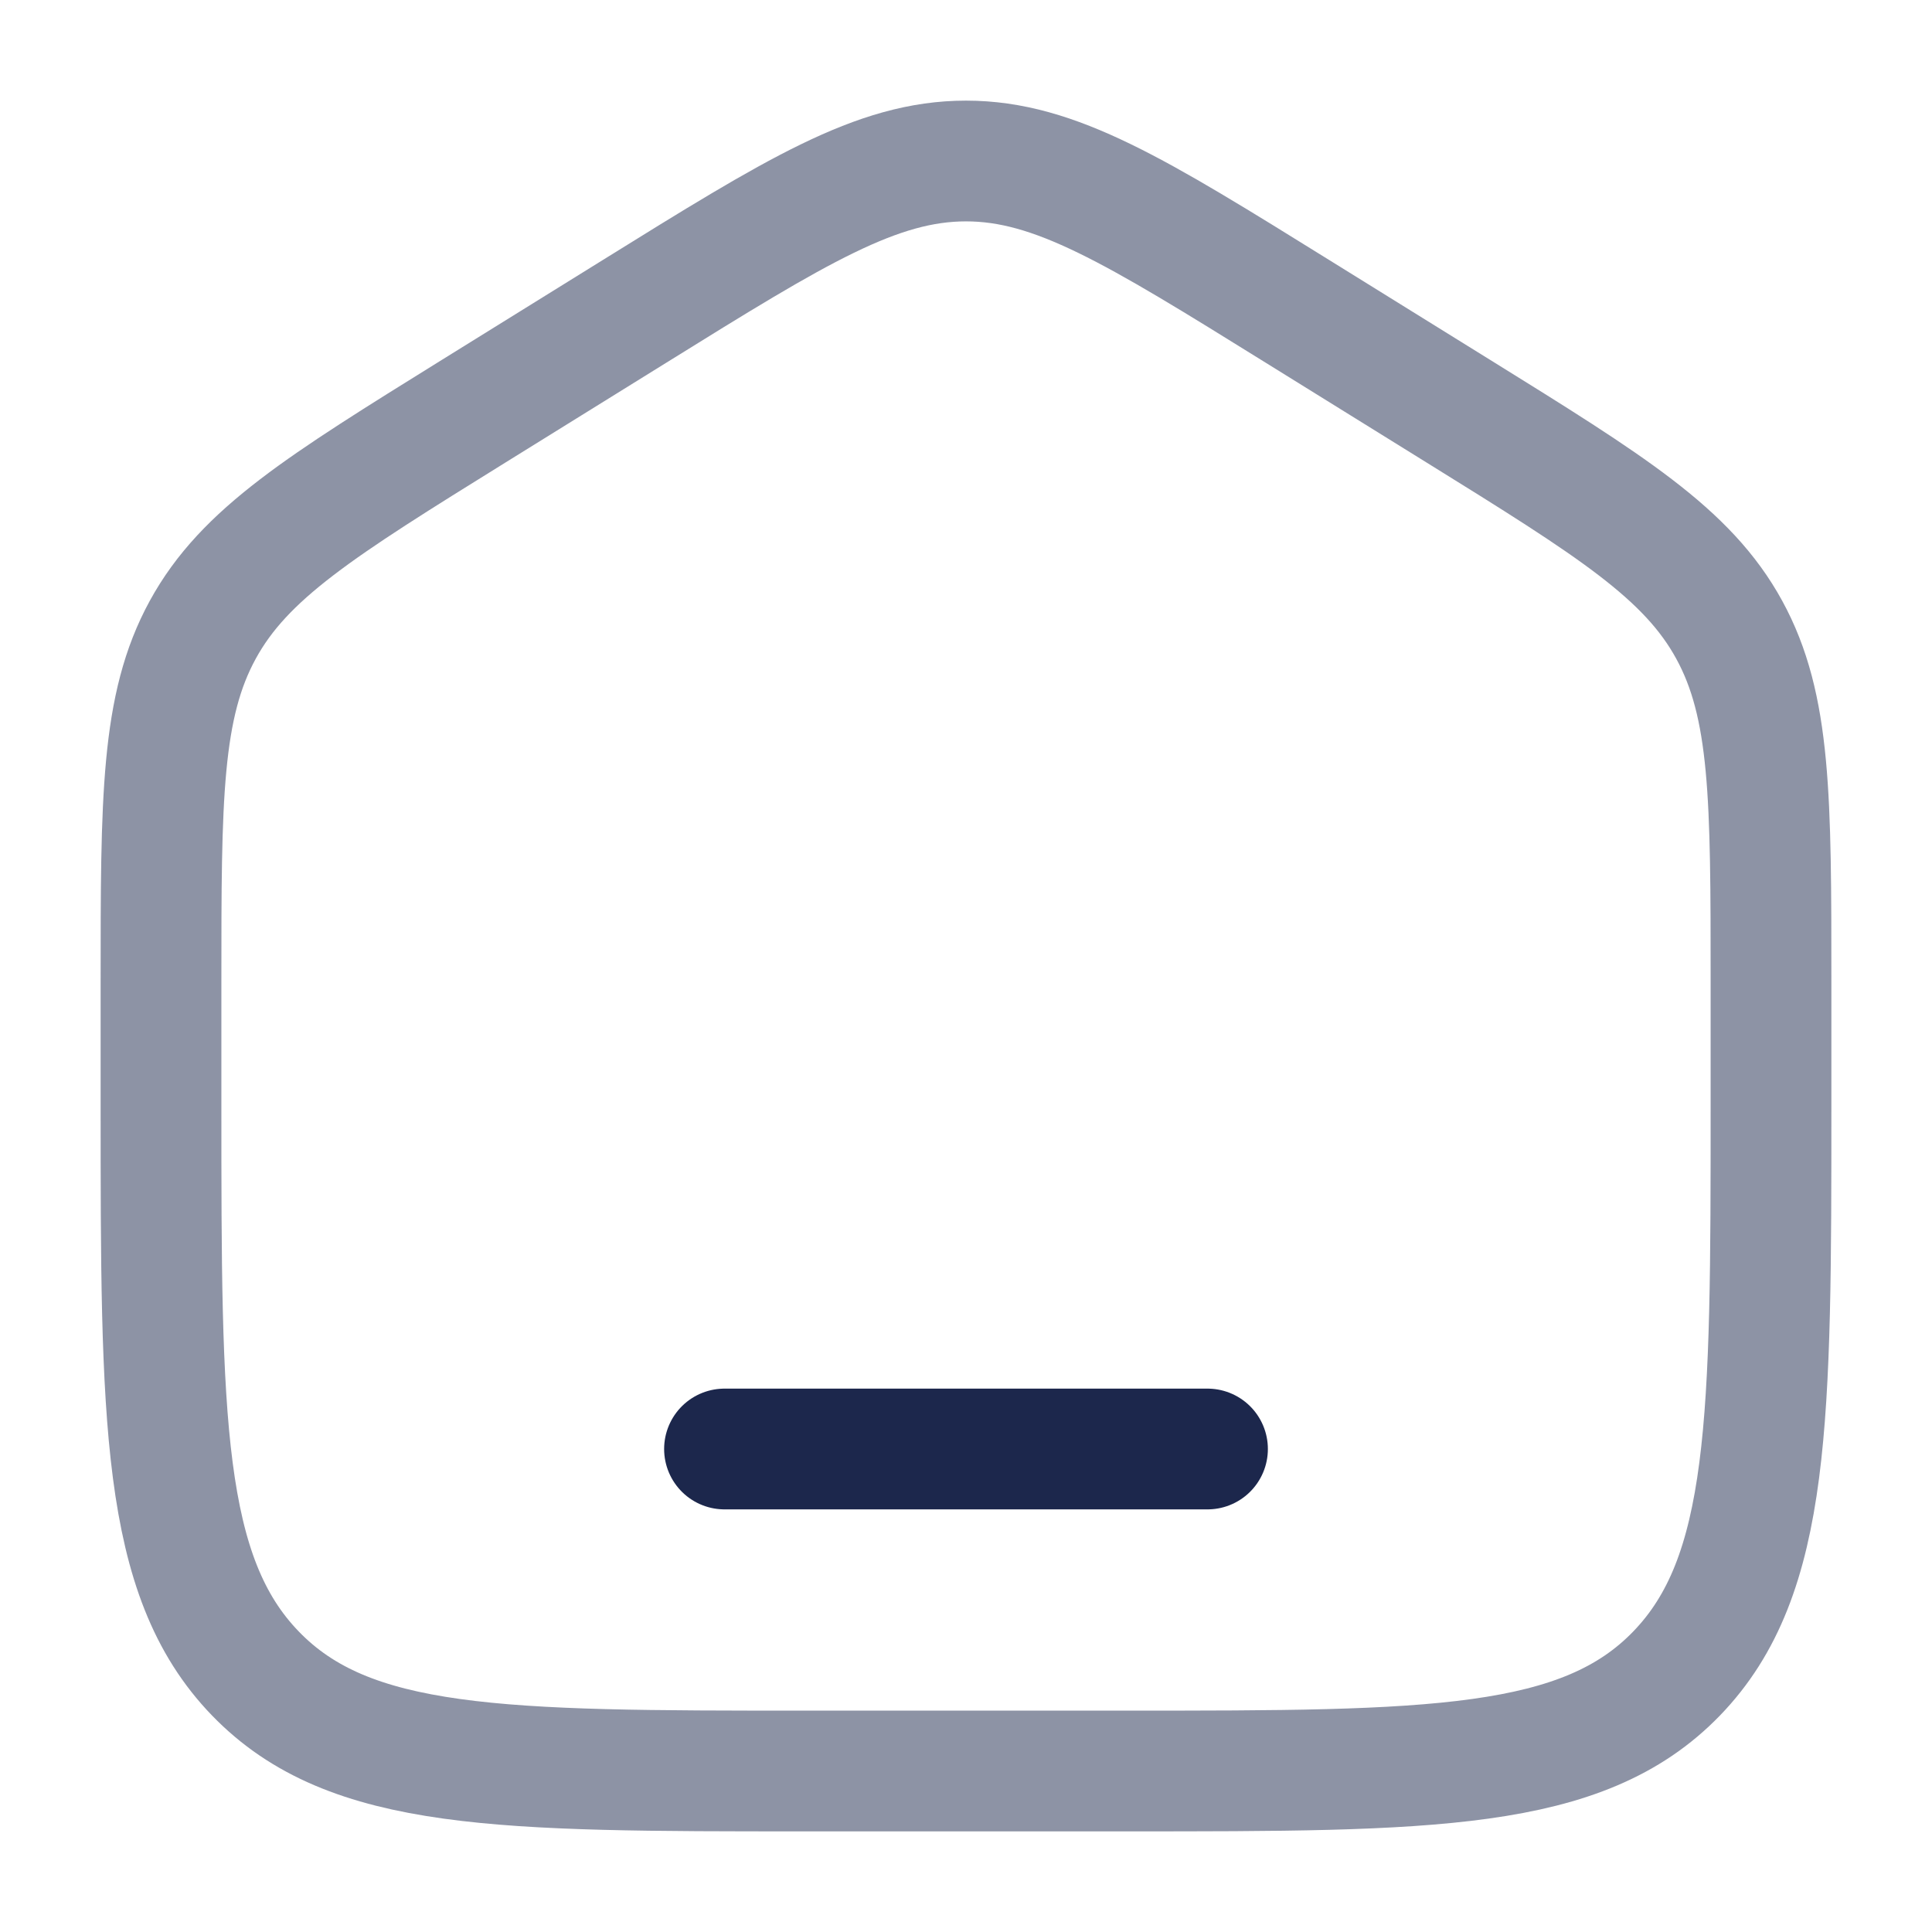
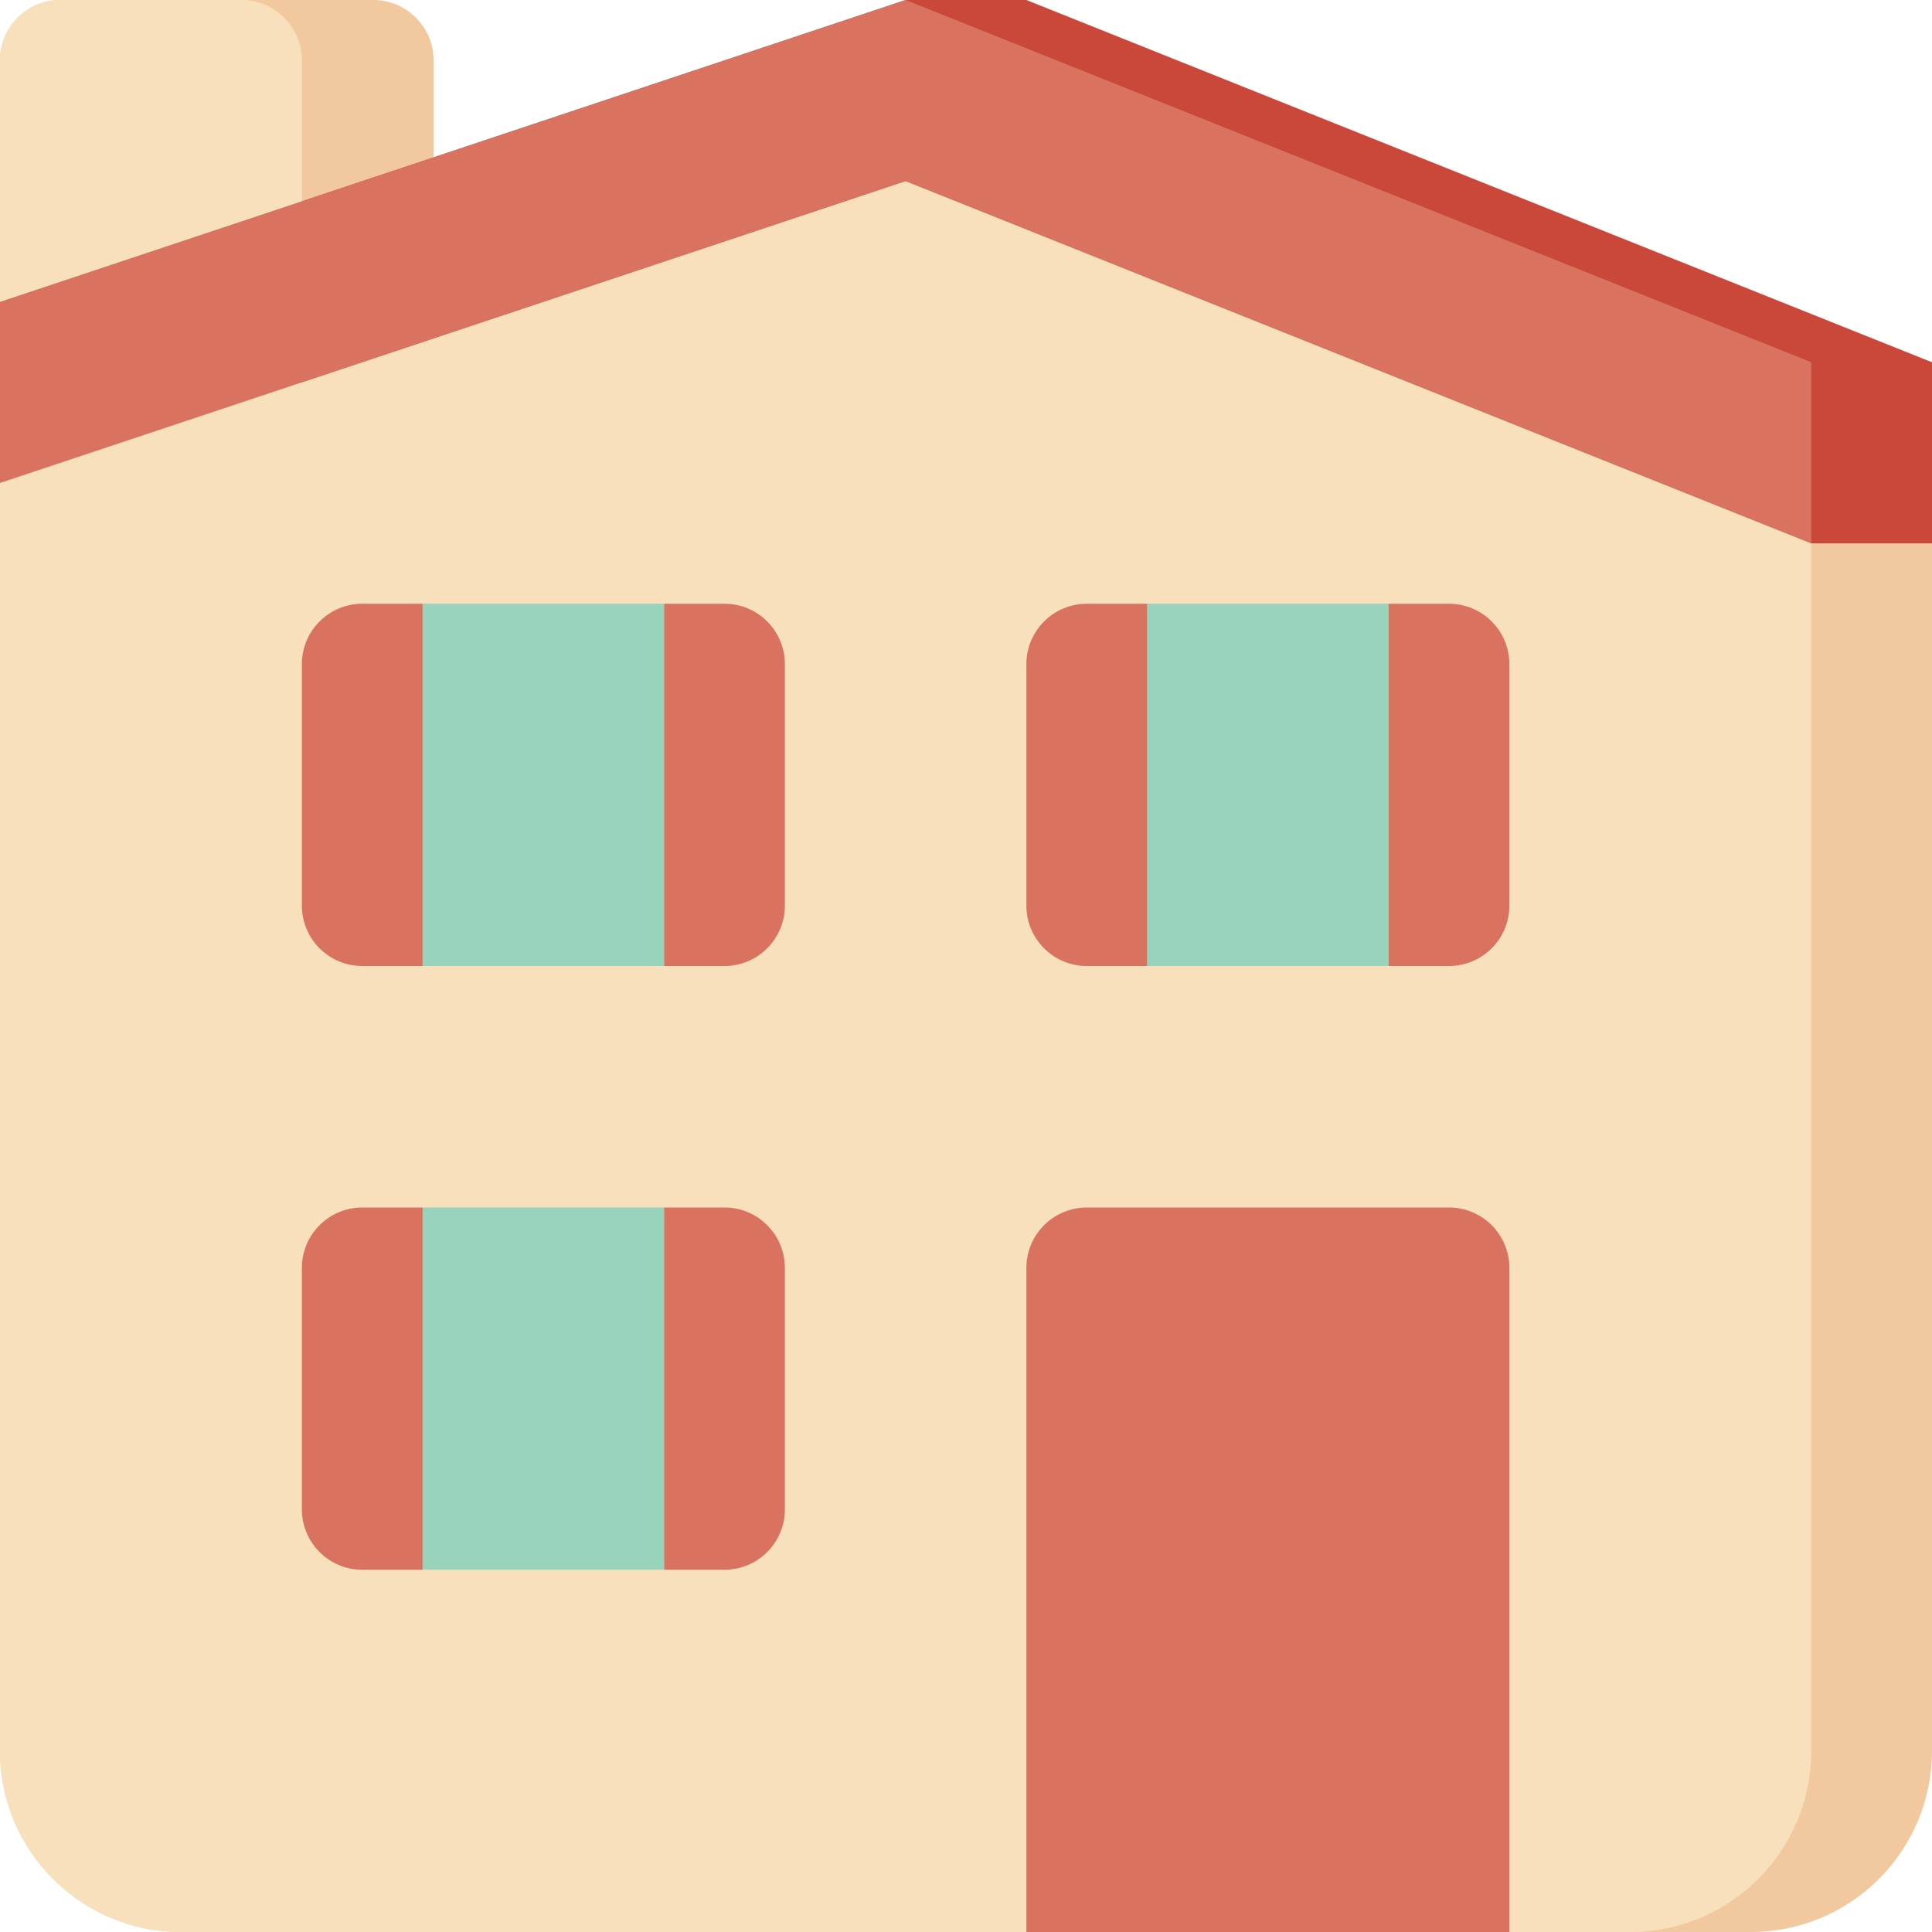
- <svg xmlns="http://www.w3.org/2000/svg" fill="none" height="24" viewBox="0 0 24 24" width="24">
-   <g stroke="#1c274c" stroke-width="1.5">
-     <path d="m2 12.204c0-2.288 0-3.433.519-4.381.519-.949 1.468-1.537 3.365-2.715l2-1.241c2.005-1.245 3.008-1.867 4.116-1.867s2.111.622 4.116 1.867l2 1.241c1.897 1.177 2.846 1.766 3.365 2.715.519.949.519 2.093.519 4.381v1.521c0 3.901 0 5.851-1.172 7.063-1.171 1.212-3.057 1.212-6.828 1.212h-4c-3.771 0-5.657 0-6.828-1.212-1.172-1.212-1.172-3.162-1.172-7.063z" opacity=".5" />
-     <path d="m15 18h-6" stroke-linecap="round" />
+ <svg xmlns="http://www.w3.org/2000/svg" version="1.1" id="Uploaded to svgrepo.com" width="800px" height="800px" viewBox="0 0 32 32" xml:space="preserve">
+   <style type="text/css">
+ 	.cubies_twintig{fill:#F9E0BD;}
+ 	.cubies_zevenentwintig{fill:#98D3BC;}
+ 	.cubies_negentien{fill:#F2C99E;}
+ 	.cubies_tweeentwintig{fill:#D97360;}
+ 	.cubies_eenentwintig{fill:#C9483A;}
+ 	.st0{fill:#A4C83F;}
+ 	.st1{fill:#BCD269;}
+ 	.st2{fill:#D1DE8B;}
+ 	.st3{fill:#2EB39A;}
+ 	.st4{fill:#EC9B5A;}
+ 	.st5{fill:#A5C64A;}
+ 	.st6{fill:#65C3AB;}
+ 	.st7{fill:#EDB57E;}
+ 	.st8{fill:#CCE2CD;}
+ 	.st9{fill:#E69D8A;}
+ 	.st10{fill:#4C4842;}
+ 	.st11{fill:#67625D;}
+ 	.st12{fill:#FFF2DF;}
+ 	.st13{fill:#C9C6C0;}
+ 	.st14{fill:#725A48;}
+ 	.st15{fill:#8E7866;}
+ 	.st16{fill:#EDEAE5;}
+ 	.st17{fill:#837F79;}
+ 	.st18{fill:#A5A29C;}
+ 	.st19{fill:#E3D4C0;}
+ 	.st20{fill:#E8E8B5;}
+ 	.st21{fill:#F2C99E;}
+ 	.st22{fill:#F9E0BD;}
+ 	.st23{fill:#AB9784;}
+ </style>
+   <g>
+     <path class="cubies_negentien" d="M30,9L15,3L7.182,5.606V1c0-0.552-0.448-1-1-1H1C0.448,0,0,0.448,0,1v28c0,1.657,1.343,3,3,3h26   c1.657,0,3-1.343,3-3V9H30z" />
+     <polygon class="cubies_eenentwintig" points="15,0 17,0 32,6 32,9 30,9 15,3 0,8 0,5  " />
+     <path class="cubies_twintig" d="M27,32H3c-1.657,0-3-1.343-3-3V1c0-0.552,0.448-1,1-1h3c0.552,0,1,0.448,1,1v5.333L15,3l15,6v20   C30,30.657,28.657,32,27,32z" />
+     <path class="cubies_zevenentwintig" d="M11,26H7v-6h4V26z M11,10H7v6h4V10z M23,10h-4v6h4V10z" />
+     <path class="cubies_tweeentwintig" d="M25,32h-8V21c0-0.552,0.448-1,1-1h6c0.552,0,1,0.448,1,1V32z M13,25v-4c0-0.552-0.448-1-1-1   h-1v6h1C12.552,26,13,25.552,13,25z M7,20H6c-0.552,0-1,0.448-1,1v4c0,0.552,0.448,1,1,1h1V20z M13,15v-4c0-0.552-0.448-1-1-1h-1v6   h1C12.552,16,13,15.552,13,15z M7,10H6c-0.552,0-1,0.448-1,1v4c0,0.552,0.448,1,1,1h1V10z M25,15v-4c0-0.552-0.448-1-1-1h-1v6h1   C24.552,16,25,15.552,25,15z M19,10h-1c-0.552,0-1,0.448-1,1v4c0,0.552,0.448,1,1,1h1V10z M0,8l15-5l15,6V6L15,0L0,5V8z" />
  </g>
</svg>
